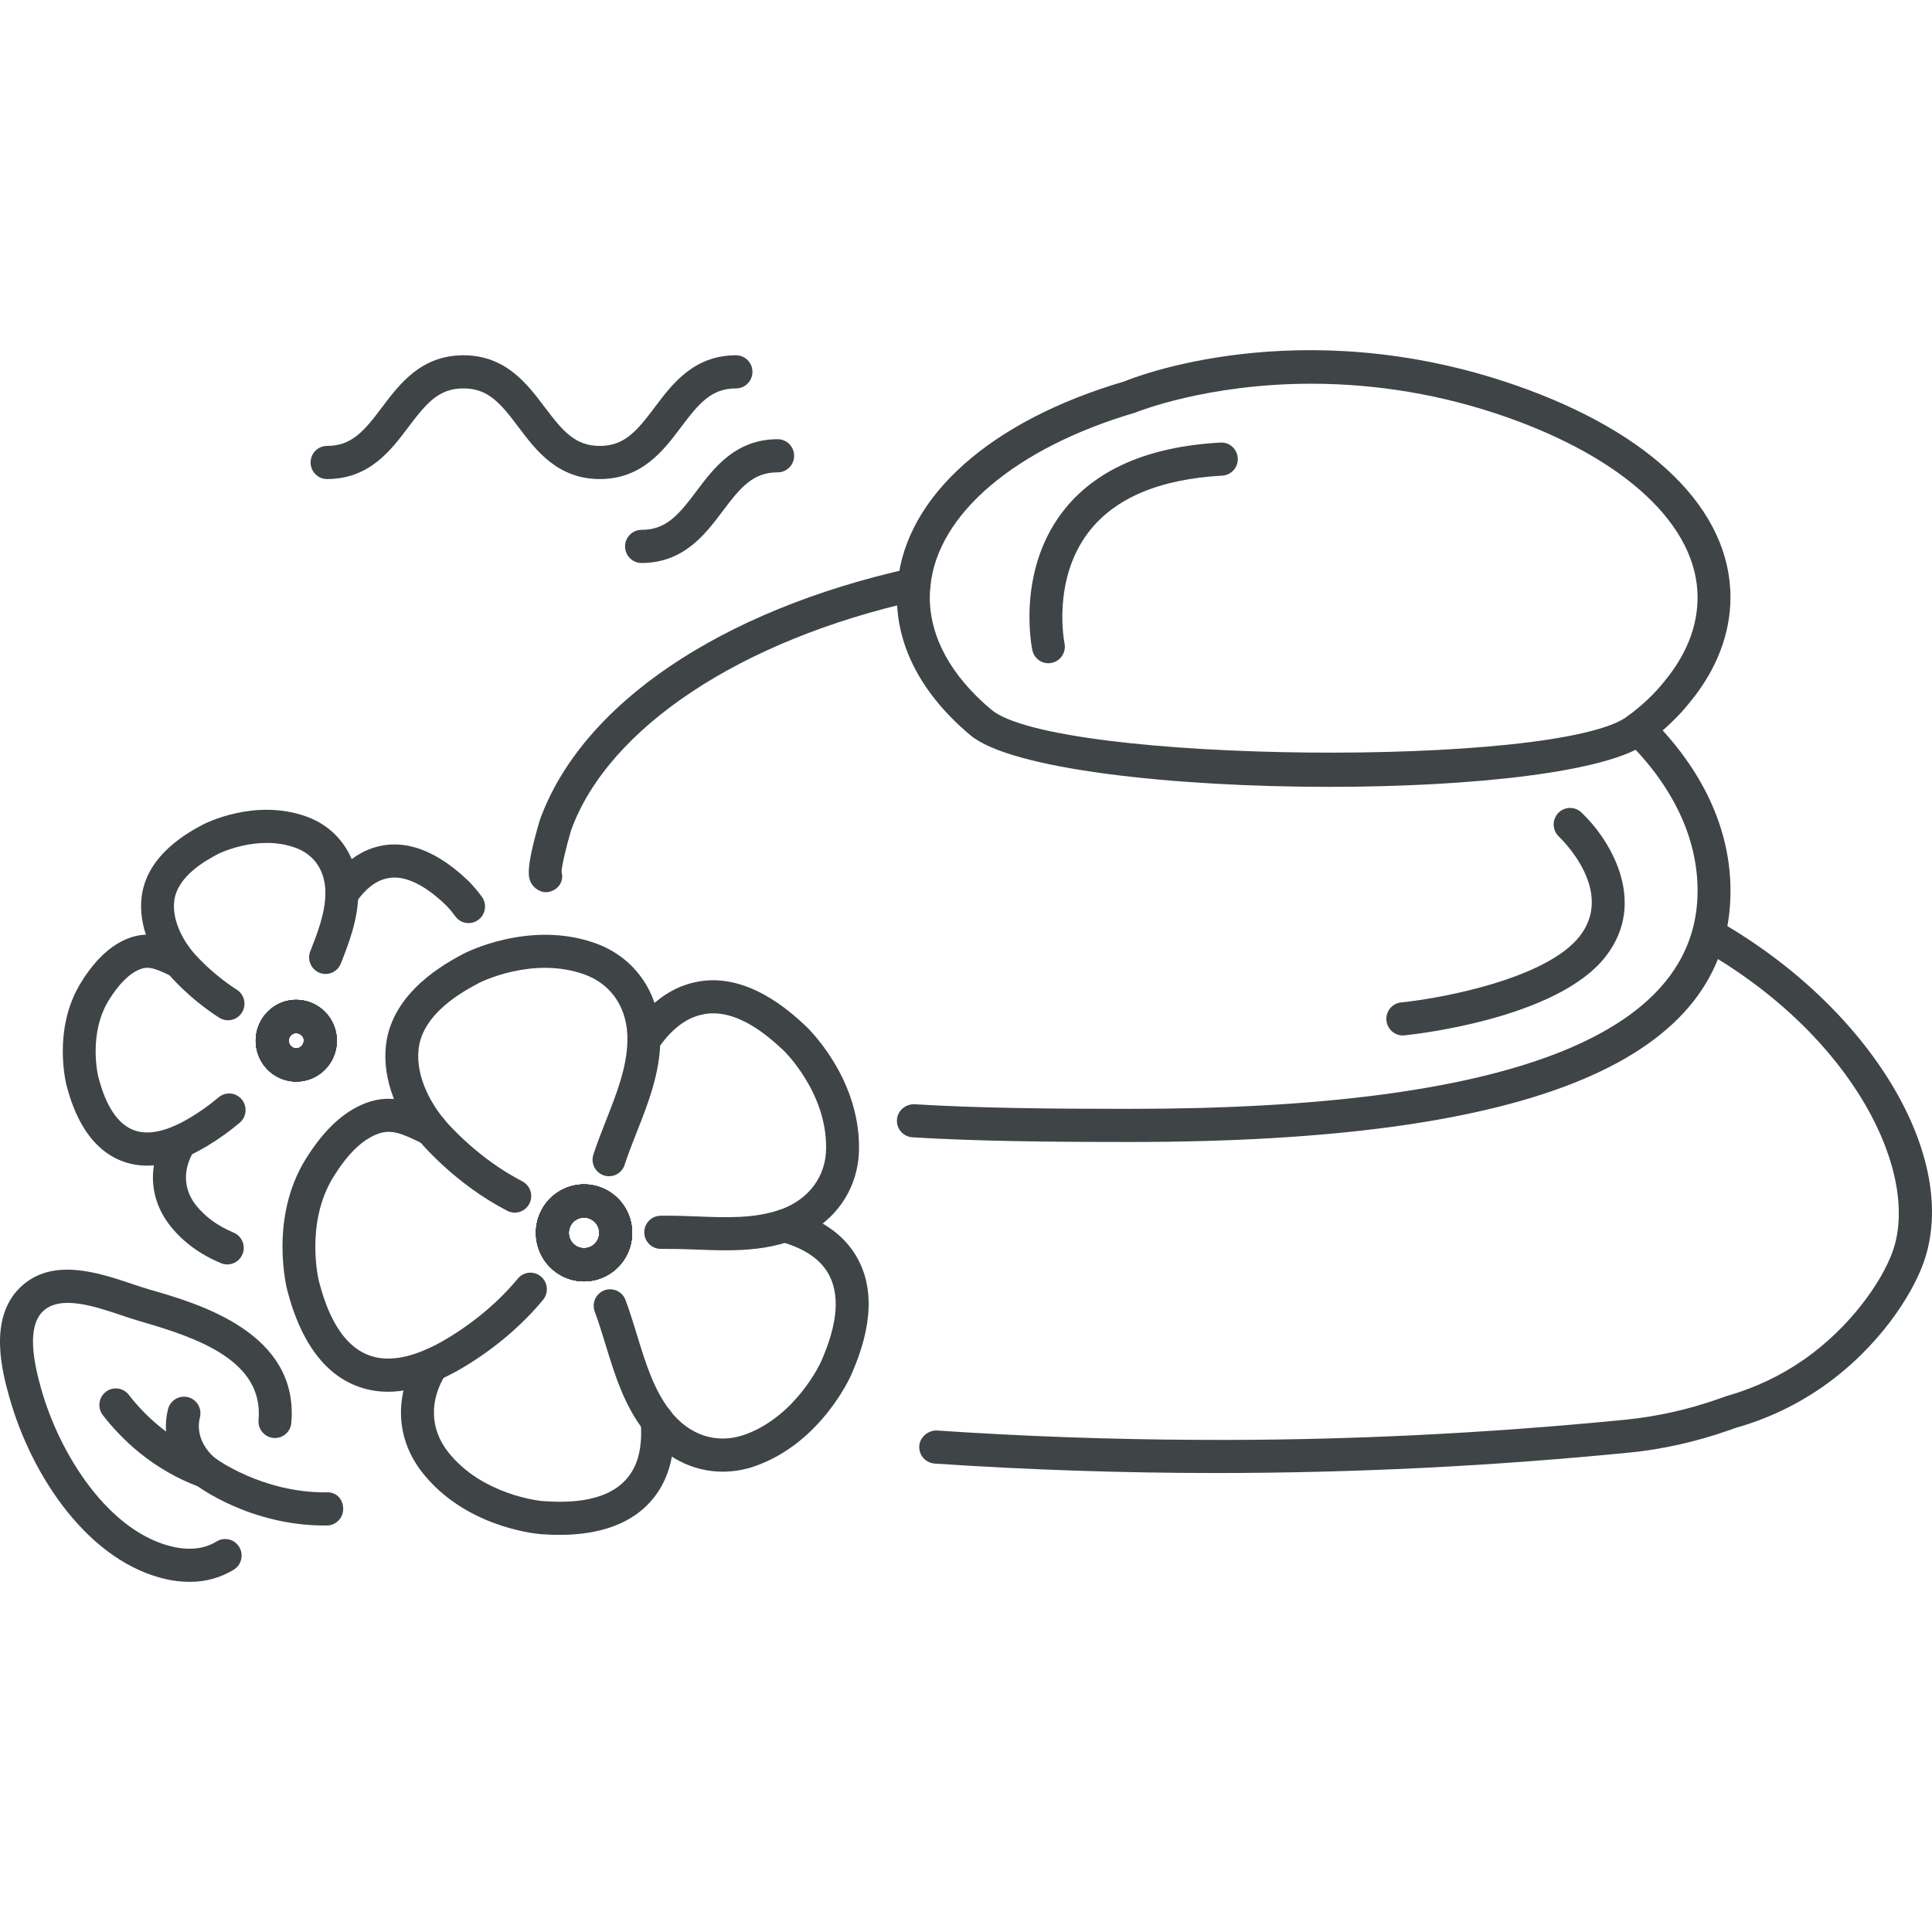
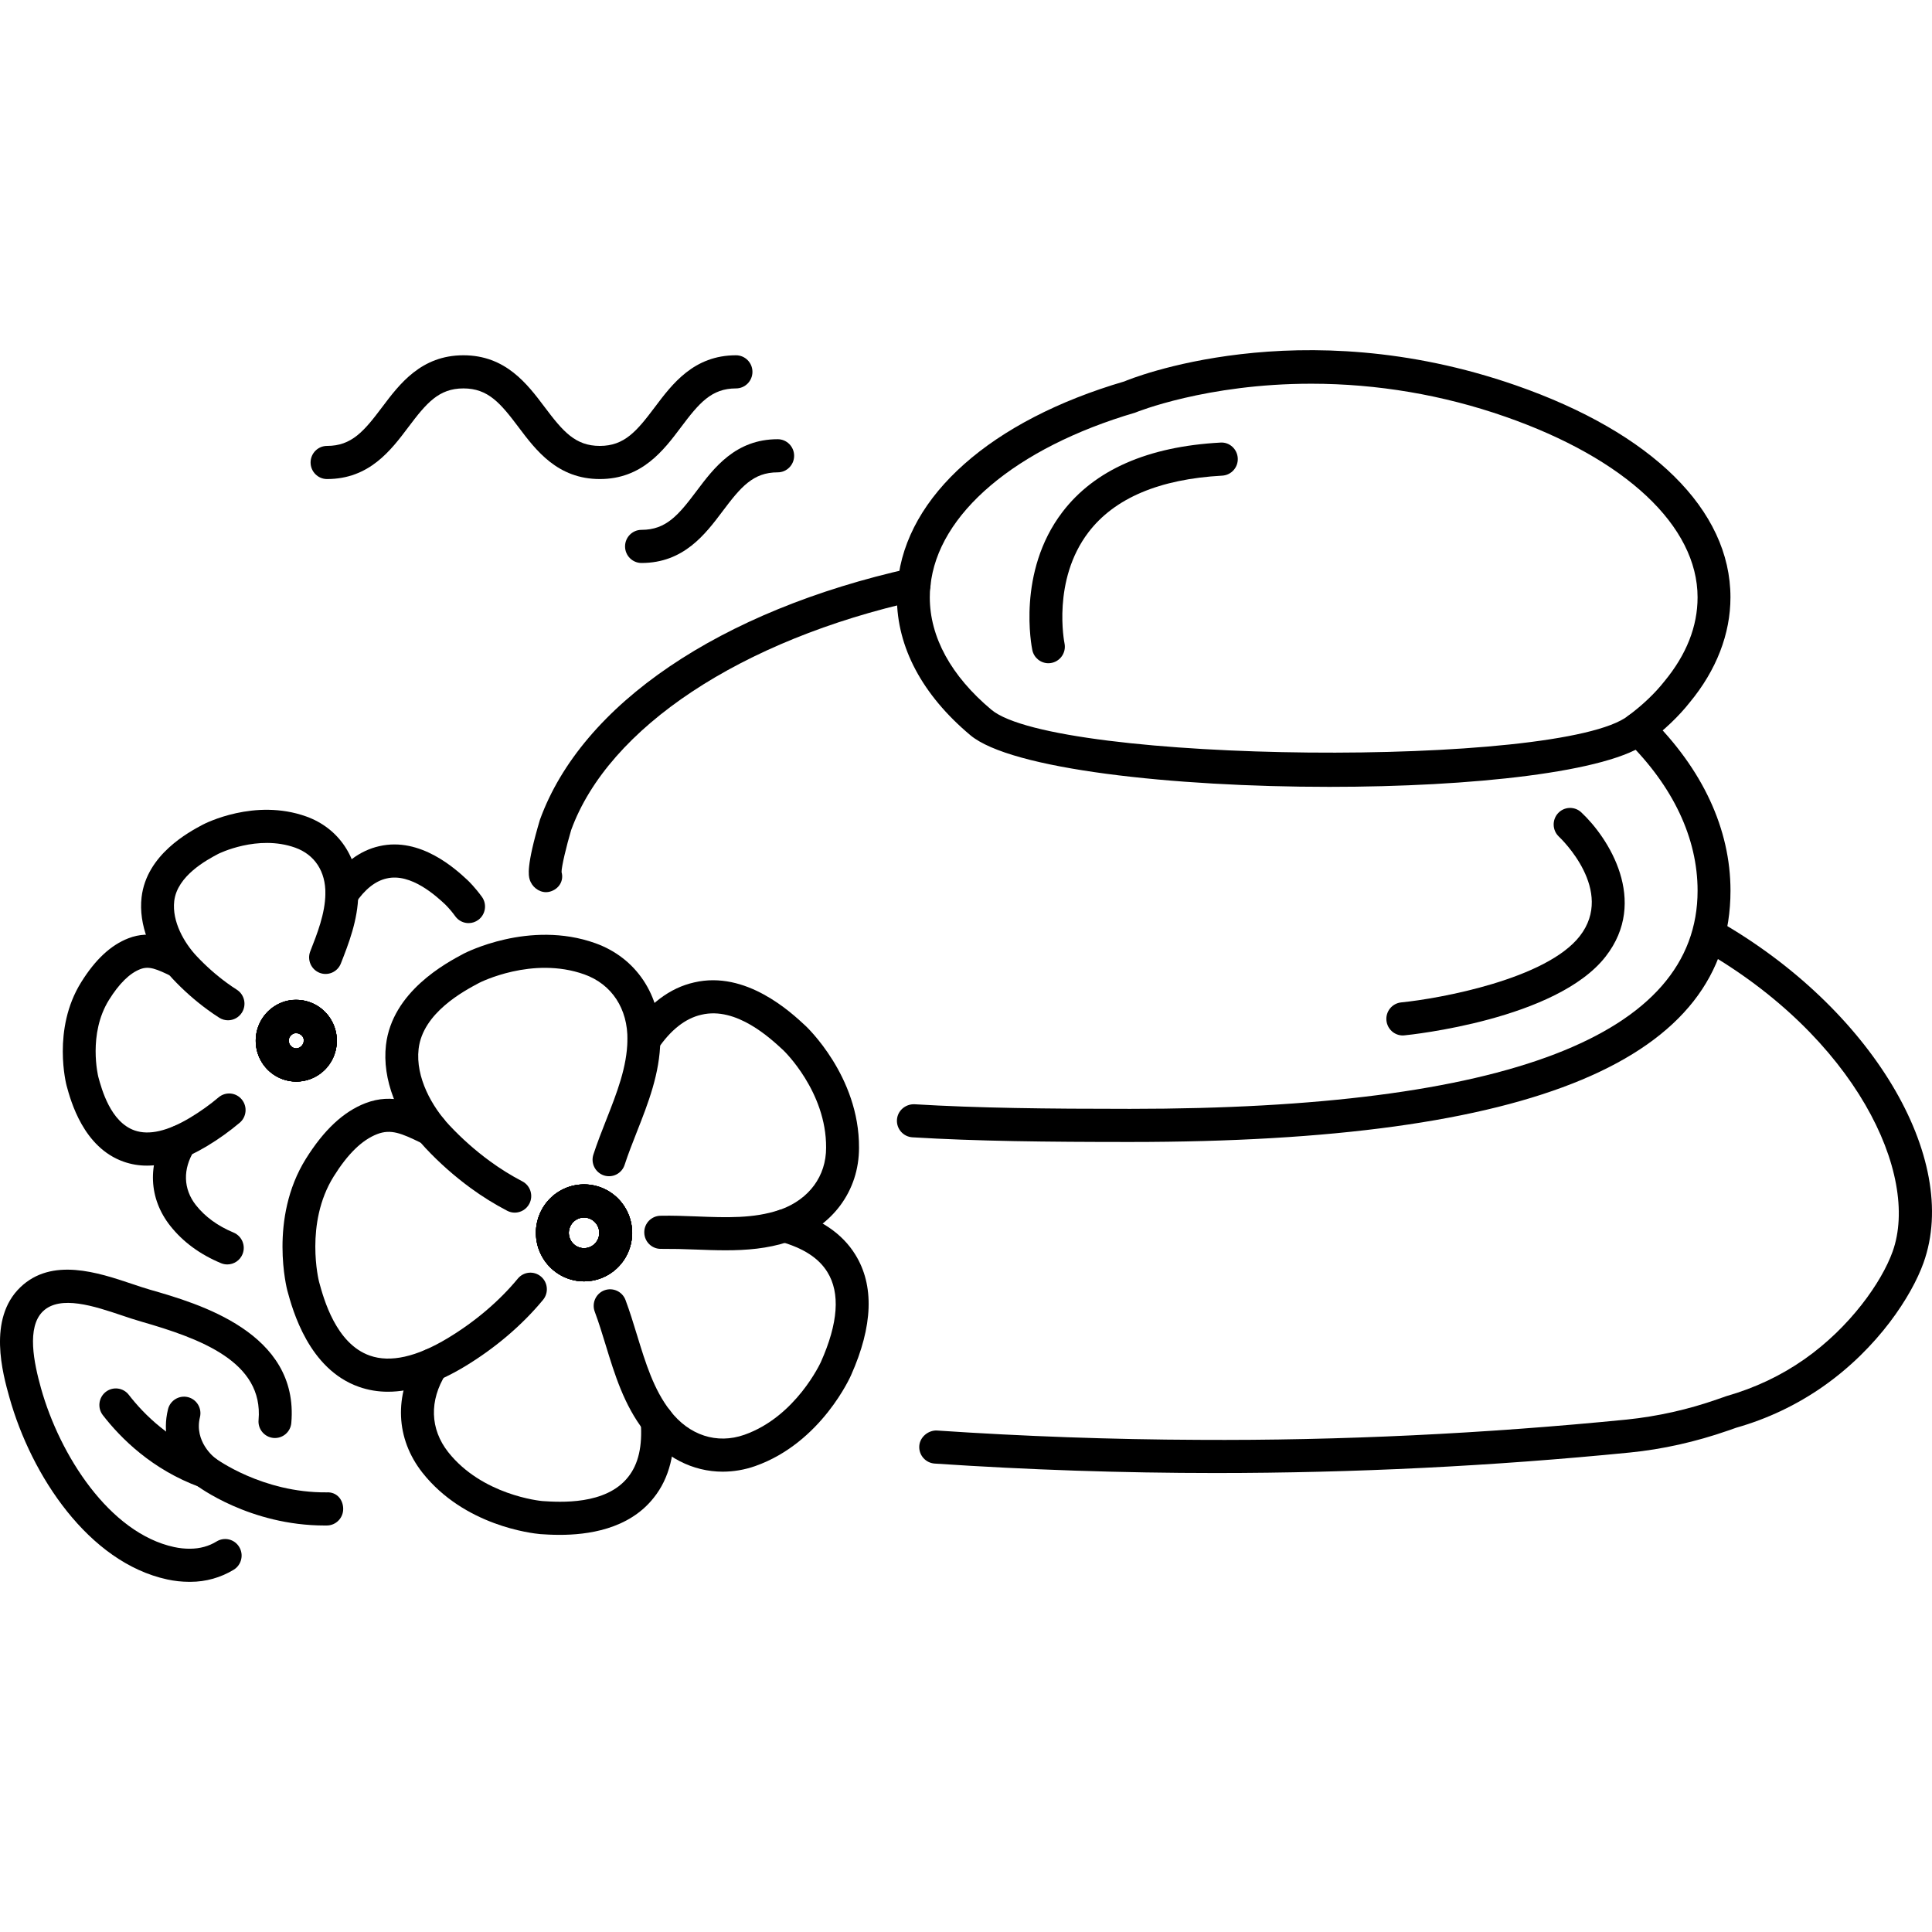
<svg xmlns="http://www.w3.org/2000/svg" preserveAspectRatio="xMidYMid meet" data-bbox="20 49 159.999 102" viewBox="20 49 159.999 102" height="200" width="200" data-type="color" role="presentation" aria-hidden="true" aria-label="">
  <g>
-     <path d="M69.675 59.673c-3.499 0-5.293-2.382-6.732-4.296-1.498-1.991-2.52-3.21-4.565-3.21-2.043 0-3.065 1.219-4.563 3.21-1.439 1.914-3.232 4.296-6.732 4.296-.752 0-1.362-.615-1.362-1.372s.61-1.372 1.362-1.372c2.043 0 3.065-1.219 4.563-3.21 1.439-1.914 3.232-4.296 6.732-4.296 3.501 0 5.293 2.382 6.733 4.298 1.498 1.99 2.52 3.208 4.563 3.208 2.04 0 3.059-1.219 4.554-3.208 1.439-1.915 3.228-4.298 6.724-4.298.752 0 1.362.615 1.362 1.372s-.61 1.372-1.362 1.372c-2.039 0-3.058 1.219-4.553 3.208-1.437 1.914-3.227 4.298-6.724 4.298z" fill="#3F4447" data-color="1">
+     <path d="M69.675 59.673c-3.499 0-5.293-2.382-6.732-4.296-1.498-1.991-2.52-3.21-4.565-3.21-2.043 0-3.065 1.219-4.563 3.21-1.439 1.914-3.232 4.296-6.732 4.296-.752 0-1.362-.615-1.362-1.372s.61-1.372 1.362-1.372c2.043 0 3.065-1.219 4.563-3.21 1.439-1.914 3.232-4.296 6.732-4.296 3.501 0 5.293 2.382 6.733 4.298 1.498 1.99 2.52 3.208 4.563 3.208 2.04 0 3.059-1.219 4.554-3.208 1.439-1.915 3.228-4.298 6.724-4.298.752 0 1.362.615 1.362 1.372s-.61 1.372-1.362 1.372c-2.039 0-3.058 1.219-4.553 3.208-1.437 1.914-3.227 4.298-6.724 4.298z" fill="#000000" data-color="1">
		</path>
-     <path d="M73.126 66.624c-.752 0-1.362-.615-1.362-1.372s.61-1.372 1.362-1.372c2.04 0 3.059-1.219 4.554-3.208 1.439-1.915 3.228-4.298 6.724-4.298.752 0 1.362.615 1.362 1.372s-.61 1.372-1.362 1.372c-2.039 0-3.058 1.219-4.553 3.208-1.438 1.914-3.229 4.298-6.725 4.298z" fill="#3F4447" data-color="1">
+     <path d="M73.126 66.624c-.752 0-1.362-.615-1.362-1.372s.61-1.372 1.362-1.372c2.04 0 3.059-1.219 4.554-3.208 1.439-1.915 3.228-4.298 6.724-4.298.752 0 1.362.615 1.362 1.372s-.61 1.372-1.362 1.372c-2.039 0-3.058 1.219-4.553 3.208-1.438 1.914-3.229 4.298-6.725 4.298z" fill="#000000" data-color="1">
		</path>
-     <path d="M52.135 135.257a7.163 7.163 0 0 1-2.396-.399c-4.172-1.458-5.505-6.368-5.944-7.981-.018-.067-1.56-5.948 1.535-10.909 1.492-2.388 3.101-3.894 4.921-4.603 2.291-.887 4.13 0 5.751.787l.275.134c.68.326.966 1.144.641 1.827a1.358 1.358 0 0 1-1.814.647l-.282-.137c-1.576-.766-2.451-1.141-3.59-.699-1.253.487-2.428 1.632-3.597 3.503-2.426 3.89-1.228 8.673-1.214 8.719.383 1.409 1.394 5.136 4.213 6.121 1.697.595 3.86.109 6.433-1.439 2.26-1.362 4.271-3.068 5.814-4.936a1.348 1.348 0 0 1 1.917-.176c.578.484.656 1.35.174 1.932-1.737 2.101-3.987 4.015-6.508 5.534-2.295 1.382-4.413 2.075-6.329 2.075z" fill="#3F4447" data-color="1">
+     <path d="M52.135 135.257a7.163 7.163 0 0 1-2.396-.399c-4.172-1.458-5.505-6.368-5.944-7.981-.018-.067-1.56-5.948 1.535-10.909 1.492-2.388 3.101-3.894 4.921-4.603 2.291-.887 4.13 0 5.751.787l.275.134c.68.326.966 1.144.641 1.827a1.358 1.358 0 0 1-1.814.647l-.282-.137c-1.576-.766-2.451-1.141-3.59-.699-1.253.487-2.428 1.632-3.597 3.503-2.426 3.89-1.228 8.673-1.214 8.719.383 1.409 1.394 5.136 4.213 6.121 1.697.595 3.86.109 6.433-1.439 2.26-1.362 4.271-3.068 5.814-4.936a1.348 1.348 0 0 1 1.917-.176c.578.484.656 1.35.174 1.932-1.737 2.101-3.987 4.015-6.508 5.534-2.295 1.382-4.413 2.075-6.329 2.075z" fill="#000000" data-color="1">
		</path>
-     <path d="M68.371 126.116a2.95 2.95 0 0 1-.133-.003c-2.197-.071-3.925-1.93-3.853-4.143a3.985 3.985 0 0 1 4.111-3.881 3.95 3.95 0 0 1 2.779 1.266 4 4 0 0 1 1.075 2.875 3.998 3.998 0 0 1-1.259 2.799 3.933 3.933 0 0 1-2.72 1.087zm-.006-5.286c-.321 0-.625.121-.86.342a1.27 1.27 0 0 0-.399.887 1.27 1.27 0 0 0 1.22 1.313c.326-.009.656-.11.904-.344a1.27 1.27 0 0 0 .399-.887 1.265 1.265 0 0 0-1.222-1.311h-.042z" fill="#3F4447" data-color="1">
+     <path d="M68.371 126.116a2.95 2.95 0 0 1-.133-.003c-2.197-.071-3.925-1.93-3.853-4.143a3.985 3.985 0 0 1 4.111-3.881 3.95 3.95 0 0 1 2.779 1.266 4 4 0 0 1 1.075 2.875 3.998 3.998 0 0 1-1.259 2.799 3.933 3.933 0 0 1-2.72 1.087zm-.006-5.286c-.321 0-.625.121-.86.342a1.27 1.27 0 0 0-.399.887 1.27 1.27 0 0 0 1.22 1.313c.326-.009.656-.11.904-.344a1.27 1.27 0 0 0 .399-.887 1.265 1.265 0 0 0-1.222-1.311h-.042z" fill="#000000" data-color="1">
		</path>
-     <path d="M66.351 147.11c-.665 0-1.22-.036-1.598-.061-.712-.064-6.294-.693-9.767-5.085-2.223-2.823-2.372-6.396-.405-9.576a1.356 1.356 0 0 1 2.551.646v.025c0 .26-.074.515-.211.734-1.381 2.196-1.309 4.552.196 6.464 2.814 3.558 7.594 4.036 7.797 4.054 1.449.094 5.262.348 7.104-1.991.854-1.067 1.194-2.554 1.046-4.555a1.367 1.367 0 0 1 1.257-1.469 1.36 1.36 0 0 1 1.458 1.266c.198 2.692-.352 4.869-1.635 6.47-2.097 2.664-5.561 3.078-7.793 3.078z" fill="#3F4447" data-color="1">
+     <path d="M66.351 147.11c-.665 0-1.22-.036-1.598-.061-.712-.064-6.294-.693-9.767-5.085-2.223-2.823-2.372-6.396-.405-9.576a1.356 1.356 0 0 1 2.551.646v.025c0 .26-.074.515-.211.734-1.381 2.196-1.309 4.552.196 6.464 2.814 3.558 7.594 4.036 7.797 4.054 1.449.094 5.262.348 7.104-1.991.854-1.067 1.194-2.554 1.046-4.555a1.367 1.367 0 0 1 1.257-1.469 1.36 1.36 0 0 1 1.458 1.266c.198 2.692-.352 4.869-1.635 6.47-2.097 2.664-5.561 3.078-7.793 3.078z" fill="#000000" data-color="1">
		</path>
-     <path d="M68.362 126.116c-.479 0-.965-.088-1.437-.272-2.046-.801-3.067-3.131-2.272-5.195v-.001c.795-2.063 3.107-3.091 5.157-2.287 2.047.801 3.067 3.131 2.272 5.194a3.995 3.995 0 0 1-3.72 2.561zm-1.172-4.475a1.278 1.278 0 0 0 .721 1.646 1.262 1.262 0 0 0 1.633-.726 1.276 1.276 0 0 0-.719-1.644 1.262 1.262 0 0 0-1.635.724z" fill="#3F4447" data-color="1">
+     <path d="M68.362 126.116c-.479 0-.965-.088-1.437-.272-2.046-.801-3.067-3.131-2.272-5.195v-.001c.795-2.063 3.107-3.091 5.157-2.287 2.047.801 3.067 3.131 2.272 5.194a3.995 3.995 0 0 1-3.72 2.561zm-1.172-4.475a1.278 1.278 0 0 0 .721 1.646 1.262 1.262 0 0 0 1.633-.726 1.276 1.276 0 0 0-.719-1.644 1.262 1.262 0 0 0-1.635.724z" fill="#000000" data-color="1">
		</path>
-     <path d="M79.854 141.878c-2.476.001-4.829-1.183-6.51-3.377-1.663-2.143-2.439-4.674-3.188-7.124-.285-.93-.569-1.859-.903-2.752-.264-.708.092-1.5.796-1.766a1.363 1.363 0 0 1 1.753.802c.352.943.653 1.923.954 2.908.709 2.313 1.378 4.499 2.736 6.25 1.578 2.054 3.882 2.802 6.154 2.003 4.269-1.504 6.316-5.984 6.336-6.028 1.437-3.223 1.612-5.717.536-7.448-.708-1.15-1.965-1.969-3.844-2.507a1.379 1.379 0 0 1-1.041-1.33c0-.757.597-1.372 1.349-1.372h.027c.124 0 .248.018.369.052 2.548.722 4.381 1.97 5.451 3.707 1.585 2.549 1.47 5.911-.347 9.988-.007.018-2.431 5.588-7.94 7.53a8.14 8.14 0 0 1-2.688.464z" fill="#3F4447" data-color="1">
+     <path d="M79.854 141.878c-2.476.001-4.829-1.183-6.51-3.377-1.663-2.143-2.439-4.674-3.188-7.124-.285-.93-.569-1.859-.903-2.752-.264-.708.092-1.5.796-1.766a1.363 1.363 0 0 1 1.753.802c.352.943.653 1.923.954 2.908.709 2.313 1.378 4.499 2.736 6.25 1.578 2.054 3.882 2.802 6.154 2.003 4.269-1.504 6.316-5.984 6.336-6.028 1.437-3.223 1.612-5.717.536-7.448-.708-1.15-1.965-1.969-3.844-2.507a1.379 1.379 0 0 1-1.041-1.33c0-.757.597-1.372 1.349-1.372h.027c.124 0 .248.018.369.052 2.548.722 4.381 1.97 5.451 3.707 1.585 2.549 1.47 5.911-.347 9.988-.007.018-2.431 5.588-7.94 7.53a8.14 8.14 0 0 1-2.688.464z" fill="#000000" data-color="1">
		</path>
-     <path d="M68.362 126.116a3.94 3.94 0 0 1-2.587-.967 4 4 0 0 1-1.381-2.74 4.009 4.009 0 0 1 .947-2.92 3.95 3.95 0 0 1 2.719-1.391 3.98 3.98 0 0 1 2.9.955 3.99 3.99 0 0 1 1.38 2.738 4.004 4.004 0 0 1-.947 2.923 3.954 3.954 0 0 1-3.031 1.402zm.006-5.286a1.252 1.252 0 0 0-.958.443 1.274 1.274 0 0 0 .136 1.792h.001c.256.22.589.312.917.304a1.27 1.27 0 0 0 1.162-1.366 1.27 1.27 0 0 0-1.258-1.173z" fill="#3F4447" data-color="1">
+     <path d="M68.362 126.116a3.94 3.94 0 0 1-2.587-.967 4 4 0 0 1-1.381-2.74 4.009 4.009 0 0 1 .947-2.92 3.95 3.95 0 0 1 2.719-1.391 3.98 3.98 0 0 1 2.9.955 3.99 3.99 0 0 1 1.38 2.738 4.004 4.004 0 0 1-.947 2.923 3.954 3.954 0 0 1-3.031 1.402zm.006-5.286a1.252 1.252 0 0 0-.958.443 1.274 1.274 0 0 0 .136 1.792h.001c.256.22.589.312.917.304a1.27 1.27 0 0 0 1.162-1.366 1.27 1.27 0 0 0-1.258-1.173z" fill="#000000" data-color="1">
		</path>
-     <path d="M80.095 123.544c-.83 0-1.656-.031-2.473-.062a59.285 59.285 0 0 0-2.878-.057l-.028.001c-.74 0-1.346-.597-1.36-1.344a1.366 1.366 0 0 1 1.332-1.399c1.006-.022 2.018.018 3.037.057 2.423.095 4.696.179 6.798-.533.044-.016.09-.028.136-.039 2.358-.866 3.758-2.771 3.755-5.119.031-4.644-3.502-8.034-3.538-8.067-1.081-1.004-3.898-3.635-6.783-2.948-1.337.299-2.558 1.263-3.644 2.869a1.354 1.354 0 0 1-1.892.362 1.38 1.38 0 0 1-.359-1.906c1.489-2.201 3.27-3.546 5.293-4 4.279-.999 7.992 2.452 9.212 3.588.05.048 4.473 4.167 4.436 10.11.003 3.551-2.186 6.522-5.712 7.747a1.379 1.379 0 0 1-.17.048c-1.708.557-3.444.692-5.162.692z" fill="#3F4447" data-color="1">
+     <path d="M80.095 123.544c-.83 0-1.656-.031-2.473-.062a59.285 59.285 0 0 0-2.878-.057l-.028.001c-.74 0-1.346-.597-1.36-1.344a1.366 1.366 0 0 1 1.332-1.399c1.006-.022 2.018.018 3.037.057 2.423.095 4.696.179 6.798-.533.044-.016.09-.028.136-.039 2.358-.866 3.758-2.771 3.755-5.119.031-4.644-3.502-8.034-3.538-8.067-1.081-1.004-3.898-3.635-6.783-2.948-1.337.299-2.558 1.263-3.644 2.869a1.354 1.354 0 0 1-1.892.362 1.38 1.38 0 0 1-.359-1.906c1.489-2.201 3.27-3.546 5.293-4 4.279-.999 7.992 2.452 9.212 3.588.05.048 4.473 4.167 4.436 10.11.003 3.551-2.186 6.522-5.712 7.747a1.379 1.379 0 0 1-.17.048c-1.708.557-3.444.692-5.162.692z" fill="#000000" data-color="1">
		</path>
-     <path d="M68.374 126.116c-.344 0-.691-.045-1.034-.137a3.963 3.963 0 0 1-2.421-1.869 4.014 4.014 0 0 1-.4-3.045 3.988 3.988 0 0 1 1.855-2.439 3.942 3.942 0 0 1 3.022-.403 3.963 3.963 0 0 1 2.421 1.869c.532.927.675 2.009.4 3.045a3.988 3.988 0 0 1-3.843 2.979zm-.008-5.286a1.257 1.257 0 0 0-1.217.943 1.274 1.274 0 0 0 .894 1.555 1.255 1.255 0 0 0 1.543-.9 1.274 1.274 0 0 0-.894-1.555 1.202 1.202 0 0 0-.326-.043z" fill="#3F4447" data-color="1">
+     <path d="M68.374 126.116c-.344 0-.691-.045-1.034-.137a3.963 3.963 0 0 1-2.421-1.869 4.014 4.014 0 0 1-.4-3.045 3.988 3.988 0 0 1 1.855-2.439 3.942 3.942 0 0 1 3.022-.403 3.963 3.963 0 0 1 2.421 1.869c.532.927.675 2.009.4 3.045a3.988 3.988 0 0 1-3.843 2.979zm-.008-5.286a1.257 1.257 0 0 0-1.217.943 1.274 1.274 0 0 0 .894 1.555 1.255 1.255 0 0 0 1.543-.9 1.274 1.274 0 0 0-.894-1.555 1.202 1.202 0 0 0-.326-.043z" fill="#000000" data-color="1">
		</path>
-     <path d="M62.629 120.425c-.21 0-.422-.049-.622-.153a23.61 23.61 0 0 1-3.028-1.881 26.897 26.897 0 0 1-3.746-3.319c-2.371-2.527-3.594-5.713-3.27-8.521.511-4.424 4.98-6.799 6.448-7.579.058-.028 5.42-2.823 10.9-.857 3.368 1.208 5.427 4.293 5.374 8.051-.038 2.734-1.01 5.202-1.95 7.589-.356.905-.711 1.807-1.007 2.713a1.359 1.359 0 0 1-1.718.874 1.372 1.372 0 0 1-.867-1.731c.312-.958.685-1.911 1.062-2.866.888-2.256 1.725-4.387 1.756-6.618.038-2.585-1.294-4.615-3.563-5.429-4.307-1.543-8.671.674-8.712.698-1.281.68-4.674 2.482-5.019 5.472-.272 2.369 1.136 4.819 2.547 6.32a23.964 23.964 0 0 0 3.362 2.979 20.974 20.974 0 0 0 2.68 1.667c.668.347.931 1.173.586 1.847-.243.472-.72.744-1.213.744z" fill="#3F4447" data-color="1">
+     <path d="M62.629 120.425c-.21 0-.422-.049-.622-.153a23.61 23.61 0 0 1-3.028-1.881 26.897 26.897 0 0 1-3.746-3.319c-2.371-2.527-3.594-5.713-3.27-8.521.511-4.424 4.98-6.799 6.448-7.579.058-.028 5.42-2.823 10.9-.857 3.368 1.208 5.427 4.293 5.374 8.051-.038 2.734-1.01 5.202-1.95 7.589-.356.905-.711 1.807-1.007 2.713a1.359 1.359 0 0 1-1.718.874 1.372 1.372 0 0 1-.867-1.731c.312-.958.685-1.911 1.062-2.866.888-2.256 1.725-4.387 1.756-6.618.038-2.585-1.294-4.615-3.563-5.429-4.307-1.543-8.671.674-8.712.698-1.281.68-4.674 2.482-5.019 5.472-.272 2.369 1.136 4.819 2.547 6.32a23.964 23.964 0 0 0 3.362 2.979 20.974 20.974 0 0 0 2.68 1.667c.668.347.931 1.173.586 1.847-.243.472-.72.744-1.213.744z" fill="#000000" data-color="1">
		</path>
-     <path d="M68.359 126.116c-.795 0-1.569-.24-2.239-.701-.879-.604-1.471-1.518-1.668-2.571s.025-2.122.626-3.007a3.955 3.955 0 0 1 2.553-1.68 3.928 3.928 0 0 1 2.984.629 3.993 3.993 0 0 1 1.669 2.571 4.017 4.017 0 0 1-.625 3.007 3.965 3.965 0 0 1-3.3 1.752zm.01-5.286a1.244 1.244 0 0 0-1.043.553c-.191.28-.261.619-.198.952a1.257 1.257 0 0 0 1.472 1.013 1.27 1.27 0 0 0 1.006-1.484 1.262 1.262 0 0 0-1.237-1.034z" fill="#3F4447" data-color="1">
+     <path d="M68.359 126.116c-.795 0-1.569-.24-2.239-.701-.879-.604-1.471-1.518-1.668-2.571s.025-2.122.626-3.007a3.955 3.955 0 0 1 2.553-1.68 3.928 3.928 0 0 1 2.984.629 3.993 3.993 0 0 1 1.669 2.571 4.017 4.017 0 0 1-.625 3.007 3.965 3.965 0 0 1-3.3 1.752zm.01-5.286a1.244 1.244 0 0 0-1.043.553c-.191.28-.261.619-.198.952a1.257 1.257 0 0 0 1.472 1.013 1.27 1.27 0 0 0 1.006-1.484 1.262 1.262 0 0 0-1.237-1.034z" fill="#000000" data-color="1">
		</path>
-     <path d="M32.178 116.532a5.768 5.768 0 0 1-1.931-.323c-3.341-1.17-4.389-5.034-4.733-6.304-.012-.045-1.228-4.655 1.208-8.56 1.171-1.881 2.448-3.07 3.903-3.637 1.875-.728 3.409.015 4.64.61.677.329 1.067 1.198.742 1.881-.326.682-1.03 1.021-1.711.693-1.363-.661-1.95-.911-2.688-.627-.876.341-1.743 1.195-2.579 2.537-1.764 2.826-.897 6.342-.888 6.378.278 1.024 1.013 3.741 3.002 4.436 1.194.421 2.749.061 4.622-1.067.83-.5 1.616-1.061 2.337-1.67a1.349 1.349 0 0 1 1.917.17c.483.58.408 1.446-.168 1.932a21.065 21.065 0 0 1-2.688 1.923c-1.799 1.084-3.468 1.628-4.985 1.628z" fill="#3F4447" data-color="1">
+     <path d="M32.178 116.532a5.768 5.768 0 0 1-1.931-.323c-3.341-1.17-4.389-5.034-4.733-6.304-.012-.045-1.228-4.655 1.208-8.56 1.171-1.881 2.448-3.07 3.903-3.637 1.875-.728 3.409.015 4.64.61.677.329 1.067 1.198.742 1.881-.326.682-1.03 1.021-1.711.693-1.363-.661-1.95-.911-2.688-.627-.876.341-1.743 1.195-2.579 2.537-1.764 2.826-.897 6.342-.888 6.378.278 1.024 1.013 3.741 3.002 4.436 1.194.421 2.749.061 4.622-1.067.83-.5 1.616-1.061 2.337-1.67a1.349 1.349 0 0 1 1.917.17c.483.58.408 1.446-.168 1.932a21.065 21.065 0 0 1-2.688 1.923c-1.799 1.084-3.468 1.628-4.985 1.628z" fill="#000000" data-color="1">
		</path>
-     <path d="m44.538 109.571-.109-.001a3.323 3.323 0 0 1-2.343-1.068 3.375 3.375 0 0 1-.906-2.423 3.371 3.371 0 0 1 1.059-2.359c.654-.618 1.488-.978 2.406-.914h.001c1.849.062 3.306 1.628 3.247 3.491-.06 1.827-1.555 3.274-3.355 3.274zm.006-4.024c-.295 0-.632.323-.643.621-.009.301.316.65.616.661.248-.015.644-.268.656-.622a.642.642 0 0 0-.616-.659l-.013-.001z" fill="#3F4447" data-color="1">
+     <path d="m44.538 109.571-.109-.001a3.323 3.323 0 0 1-2.343-1.068 3.375 3.375 0 0 1-.906-2.423 3.371 3.371 0 0 1 1.059-2.359c.654-.618 1.488-.978 2.406-.914h.001c1.849.062 3.306 1.628 3.247 3.491-.06 1.827-1.555 3.274-3.355 3.274zm.006-4.024c-.295 0-.632.323-.643.621-.009.301.316.65.616.661.248-.015.644-.268.656-.622a.642.642 0 0 0-.616-.659l-.013-.001z" fill="#000000" data-color="1">
		</path>
-     <path d="M38.824 124.715c-.174 0-.35-.034-.52-.104-1.742-.725-3.157-1.766-4.209-3.097-1.781-2.259-1.904-5.118-.335-7.659a1.36 1.36 0 0 1 2.548.657v.019c0 .26-.074.513-.211.734-.973 1.548-.926 3.204.13 4.543.758.96 1.808 1.723 3.117 2.268a1.377 1.377 0 0 1 .739 1.792 1.364 1.364 0 0 1-1.259.847z" fill="#3F4447" data-color="1">
+     <path d="M38.824 124.715c-.174 0-.35-.034-.52-.104-1.742-.725-3.157-1.766-4.209-3.097-1.781-2.259-1.904-5.118-.335-7.659a1.36 1.36 0 0 1 2.548.657v.019c0 .26-.074.513-.211.734-.973 1.548-.926 3.204.13 4.543.758.96 1.808 1.723 3.117 2.268a1.377 1.377 0 0 1 .739 1.792 1.364 1.364 0 0 1-1.259.847z" fill="#000000" data-color="1">
		</path>
-     <path d="M44.532 109.571c-.403 0-.812-.073-1.21-.229-1.727-.674-2.587-2.638-1.916-4.378.669-1.741 2.622-2.612 4.346-1.93 1.727.677 2.585 2.641 1.916 4.378a3.366 3.366 0 0 1-3.136 2.159zm.006-4.024a.639.639 0 0 0-.594.408.643.643 0 0 0 .362.83.633.633 0 0 0 .824-.366.644.644 0 0 0-.363-.829.623.623 0 0 0-.229-.043z" fill="#3F4447" data-color="1">
+     <path d="M44.532 109.571c-.403 0-.812-.073-1.21-.229-1.727-.674-2.587-2.638-1.916-4.378.669-1.741 2.622-2.612 4.346-1.93 1.727.677 2.585 2.641 1.916 4.378a3.366 3.366 0 0 1-3.136 2.159zm.006-4.024a.639.639 0 0 0-.594.408.643.643 0 0 0 .362.83.633.633 0 0 0 .824-.366.644.644 0 0 0-.363-.829.623.623 0 0 0-.229-.043z" fill="#000000" data-color="1">
		</path>
-     <path d="M44.535 109.569a3.32 3.32 0 0 1-2.182-.813 3.363 3.363 0 0 1-1.164-2.308c-.069-.9.213-1.775.796-2.461a3.344 3.344 0 0 1 4.737-.369 3.407 3.407 0 0 1 .365 4.771 3.34 3.34 0 0 1-2.552 1.18zm.001-4.022a.63.63 0 0 0-.483.225c-.194.228-.158.705.069.902h.001a.637.637 0 0 0 .897-.068.646.646 0 0 0-.484-1.059z" fill="#3F4447" data-color="1">
+     <path d="M44.535 109.569a3.32 3.32 0 0 1-2.182-.813 3.363 3.363 0 0 1-1.164-2.308c-.069-.9.213-1.775.796-2.461a3.344 3.344 0 0 1 4.737-.369 3.407 3.407 0 0 1 .365 4.771 3.34 3.34 0 0 1-2.552 1.18zm.001-4.022a.63.63 0 0 0-.483.225c-.194.228-.158.705.069.902h.001a.637.637 0 0 0 .897-.068.646.646 0 0 0-.484-1.059z" fill="#000000" data-color="1">
		</path>
-     <path d="M58.806 96.448c-.417 0-.829-.192-1.096-.557a8.022 8.022 0 0 0-.827-.976c-.711-.664-2.839-2.649-4.867-2.164-.937.21-1.801.899-2.582 2.051a1.349 1.349 0 0 1-1.891.36 1.376 1.376 0 0 1-.357-1.905c1.183-1.747 2.606-2.819 4.228-3.182 3.42-.787 6.345 1.92 7.305 2.813.109.101.601.582 1.182 1.372a1.378 1.378 0 0 1-.285 1.918 1.35 1.35 0 0 1-.81.27z" fill="#3F4447" data-color="1">
+     <path d="M58.806 96.448c-.417 0-.829-.192-1.096-.557a8.022 8.022 0 0 0-.827-.976c-.711-.664-2.839-2.649-4.867-2.164-.937.21-1.801.899-2.582 2.051a1.349 1.349 0 0 1-1.891.36 1.376 1.376 0 0 1-.357-1.905c1.183-1.747 2.606-2.819 4.228-3.182 3.42-.787 6.345 1.92 7.305 2.813.109.101.601.582 1.182 1.372a1.378 1.378 0 0 1-.285 1.918 1.35 1.35 0 0 1-.81.27z" fill="#000000" data-color="1">
		</path>
-     <path d="M44.542 109.571a3.36 3.36 0 0 1-2.913-1.688c-.926-1.616-.377-3.691 1.225-4.625a3.354 3.354 0 0 1 4.591 1.237 3.38 3.38 0 0 1 .337 2.567 3.368 3.368 0 0 1-1.563 2.055 3.323 3.323 0 0 1-1.677.454zm-.053-4.003a.553.553 0 0 0-.272.065.645.645 0 0 0-.23.877.63.63 0 0 0 .867.232h.001c.259-.15.383-.613.232-.874-.105-.184-.363-.3-.598-.3z" fill="#3F4447" data-color="1">
+     <path d="M44.542 109.571a3.36 3.36 0 0 1-2.913-1.688c-.926-1.616-.377-3.691 1.225-4.625a3.354 3.354 0 0 1 4.591 1.237 3.38 3.38 0 0 1 .337 2.567 3.368 3.368 0 0 1-1.563 2.055 3.323 3.323 0 0 1-1.677.454zm-.053-4.003a.553.553 0 0 0-.272.065.645.645 0 0 0-.23.877.63.63 0 0 0 .867.232h.001c.259-.15.383-.613.232-.874-.105-.184-.363-.3-.598-.3z" fill="#000000" data-color="1">
		</path>
-     <path d="M38.882 104.495c-.248 0-.501-.068-.727-.213a17.985 17.985 0 0 1-.957-.655c-1.024-.747-2-1.61-2.897-2.564-1.873-1.996-2.835-4.519-2.576-6.753.406-3.539 3.925-5.408 5.08-6.022.182-.094 4.293-2.198 8.559-.67 2.7.969 4.35 3.438 4.307 6.442-.03 2.138-.814 4.131-1.443 5.732a1.358 1.358 0 0 1-1.767.771 1.375 1.375 0 0 1-.765-1.78c.576-1.466 1.229-3.127 1.251-4.762.028-1.848-.883-3.241-2.496-3.82-3.111-1.116-6.349.499-6.381.516-.925.491-3.399 1.805-3.641 3.909-.195 1.693.827 3.46 1.851 4.551.78.83 1.628 1.58 2.516 2.228.267.195.539.381.817.558.635.405.824 1.252.422 1.893a1.36 1.36 0 0 1-1.153.639z" fill="#3F4447" data-color="1">
+     <path d="M38.882 104.495c-.248 0-.501-.068-.727-.213a17.985 17.985 0 0 1-.957-.655c-1.024-.747-2-1.61-2.897-2.564-1.873-1.996-2.835-4.519-2.576-6.753.406-3.539 3.925-5.408 5.08-6.022.182-.094 4.293-2.198 8.559-.67 2.7.969 4.35 3.438 4.307 6.442-.03 2.138-.814 4.131-1.443 5.732a1.358 1.358 0 0 1-1.767.771 1.375 1.375 0 0 1-.765-1.78c.576-1.466 1.229-3.127 1.251-4.762.028-1.848-.883-3.241-2.496-3.82-3.111-1.116-6.349.499-6.381.516-.925.491-3.399 1.805-3.641 3.909-.195 1.693.827 3.46 1.851 4.551.78.83 1.628 1.58 2.516 2.228.267.195.539.381.817.558.635.405.824 1.252.422 1.893a1.36 1.36 0 0 1-1.153.639z" fill="#000000" data-color="1">
		</path>
-     <path d="M44.529 109.572a3.366 3.366 0 0 1-3.293-2.759 3.38 3.38 0 0 1 .526-2.533 3.338 3.338 0 0 1 2.154-1.418 3.323 3.323 0 0 1 2.514.531 3.364 3.364 0 0 1 1.408 2.168 3.387 3.387 0 0 1-.527 2.533 3.334 3.334 0 0 1-2.152 1.418c-.211.041-.422.06-.63.06zm-.03-4.021a.622.622 0 0 0-.487.275.638.638 0 0 0-.1.478.637.637 0 0 0 .743.513c.295-.057.563-.452.507-.75-.051-.269-.382-.516-.663-.516z" fill="#3F4447" data-color="1">
+     <path d="M44.529 109.572a3.366 3.366 0 0 1-3.293-2.759 3.38 3.38 0 0 1 .526-2.533 3.338 3.338 0 0 1 2.154-1.418 3.323 3.323 0 0 1 2.514.531 3.364 3.364 0 0 1 1.408 2.168 3.387 3.387 0 0 1-.527 2.533 3.334 3.334 0 0 1-2.152 1.418c-.211.041-.422.06-.63.06zm-.03-4.021a.622.622 0 0 0-.487.275.638.638 0 0 0-.1.478.637.637 0 0 0 .743.513c.295-.057.563-.452.507-.75-.051-.269-.382-.516-.663-.516z" fill="#000000" data-color="1">
		</path>
-     <path d="M37.016 143.236c-.154 0-.31-.027-.464-.082-3.944-1.439-6.545-4.033-8.034-5.955a1.38 1.38 0 0 1 .236-1.926 1.356 1.356 0 0 1 1.911.238c1.267 1.638 3.479 3.847 6.814 5.063a1.377 1.377 0 0 1 .817 1.757 1.36 1.36 0 0 1-1.28.905z" fill="#3F4447" data-color="1">
+     <path d="M37.016 143.236c-.154 0-.31-.027-.464-.082-3.944-1.439-6.545-4.033-8.034-5.955a1.38 1.38 0 0 1 .236-1.926 1.356 1.356 0 0 1 1.911.238c1.267 1.638 3.479 3.847 6.814 5.063a1.377 1.377 0 0 1 .817 1.757 1.36 1.36 0 0 1-1.28.905z" fill="#000000" data-color="1">
		</path>
-     <path d="M35.655 151a8.668 8.668 0 0 1-1.799-.196c-6.511-1.405-11.261-8.588-13.079-15.084-.544-1.942-1.818-6.491.9-9.107 2.613-2.521 6.463-1.222 9.274-.28.518.174 1.007.339 1.457.469 4.015 1.152 12.37 3.549 11.717 11.037a1.362 1.362 0 0 1-1.476 1.246 1.367 1.367 0 0 1-1.236-1.487c.421-4.826-4.813-6.741-9.751-8.159a36.171 36.171 0 0 1-1.572-.503c-2.272-.763-5.098-1.711-6.531-.341-1.375 1.324-.75 4.275-.161 6.381 1.545 5.518 5.655 11.985 11.026 13.145.455.097.895.141 1.325.137.817-.006 1.548-.207 2.188-.601a1.353 1.353 0 0 1 1.872.454 1.375 1.375 0 0 1-.451 1.885A6.885 6.885 0 0 1 35.779 151h-.124z" fill="#3F4447" data-color="1">
+     <path d="M35.655 151a8.668 8.668 0 0 1-1.799-.196c-6.511-1.405-11.261-8.588-13.079-15.084-.544-1.942-1.818-6.491.9-9.107 2.613-2.521 6.463-1.222 9.274-.28.518.174 1.007.339 1.457.469 4.015 1.152 12.37 3.549 11.717 11.037a1.362 1.362 0 0 1-1.476 1.246 1.367 1.367 0 0 1-1.236-1.487c.421-4.826-4.813-6.741-9.751-8.159a36.171 36.171 0 0 1-1.572-.503c-2.272-.763-5.098-1.711-6.531-.341-1.375 1.324-.75 4.275-.161 6.381 1.545 5.518 5.655 11.985 11.026 13.145.455.097.895.141 1.325.137.817-.006 1.548-.207 2.188-.601a1.353 1.353 0 0 1 1.872.454 1.375 1.375 0 0 1-.451 1.885A6.885 6.885 0 0 1 35.779 151h-.124z" fill="#000000" data-color="1">
		</path>
-     <path d="M46.897 146.336c-6.215 0-10.522-3.241-10.704-3.38-.109-.079-3.22-2.402-2.279-6.249a1.367 1.367 0 0 1 1.649-1.003c.73.182 1.176.924.996 1.661-.498 2.033 1.194 3.339 1.266 3.394.05.039 3.903 2.878 9.222 2.832.838-.051 1.368.601 1.375 1.359s-.597 1.378-1.349 1.385l-.176.001z" fill="#3F4447" data-color="1">
+     <path d="M46.897 146.336c-6.215 0-10.522-3.241-10.704-3.38-.109-.079-3.22-2.402-2.279-6.249a1.367 1.367 0 0 1 1.649-1.003c.73.182 1.176.924.996 1.661-.498 2.033 1.194 3.339 1.266 3.394.05.039 3.903 2.878 9.222 2.832.838-.051 1.368.601 1.375 1.359s-.597 1.378-1.349 1.385l-.176.001z" fill="#000000" data-color="1">
		</path>
-     <path d="M65.22 93.886c-.61 0-1.186-.454-1.36-1.07-.081-.287-.298-1.052.855-4.93 3.473-9.575 14.937-17.331 30.693-20.826a1.359 1.359 0 0 1 1.622 1.045 1.37 1.37 0 0 1-1.037 1.634C81.371 72.982 70.377 80.267 67.298 88.75c-.38 1.284-.805 3.034-.792 3.472.207.729-.226 1.408-.95 1.616a1.218 1.218 0 0 1-.336.048z" fill="#3F4447" data-color="1">
+     <path d="M65.22 93.886c-.61 0-1.186-.454-1.36-1.07-.081-.287-.298-1.052.855-4.93 3.473-9.575 14.937-17.331 30.693-20.826a1.359 1.359 0 0 1 1.622 1.045 1.37 1.37 0 0 1-1.037 1.634C81.371 72.982 70.377 80.267 67.298 88.75c-.38 1.284-.805 3.034-.792 3.472.207.729-.226 1.408-.95 1.616a1.218 1.218 0 0 1-.336.048z" fill="#000000" data-color="1">
		</path>
-     <path d="M113.592 114.574c-6.975 0-12.711-.067-18.033-.387a1.37 1.37 0 0 1-1.278-1.451c.046-.756.703-1.307 1.44-1.287 5.254.317 10.944.381 17.871.381 31.183 0 46.994-6.077 46.994-18.066 0-4.35-2.027-8.644-5.861-12.42a1.377 1.377 0 0 1-.022-1.939 1.352 1.352 0 0 1 1.925-.022c4.371 4.302 6.683 9.275 6.683 14.381-.002 14.003-16.265 20.81-49.719 20.81z" fill="#3F4447" data-color="1">
+     <path d="M113.592 114.574c-6.975 0-12.711-.067-18.033-.387a1.37 1.37 0 0 1-1.278-1.451c.046-.756.703-1.307 1.44-1.287 5.254.317 10.944.381 17.871.381 31.183 0 46.994-6.077 46.994-18.066 0-4.35-2.027-8.644-5.861-12.42a1.377 1.377 0 0 1-.022-1.939 1.352 1.352 0 0 1 1.925-.022c4.371 4.302 6.683 9.275 6.683 14.381-.002 14.003-16.265 20.81-49.719 20.81z" fill="#000000" data-color="1">
		</path>
-     <path d="M120.678 141.989a348.699 348.699 0 0 1-23.279-.783 1.371 1.371 0 0 1-1.269-1.46c.052-.756.764-1.305 1.449-1.278 7.191.485 14.482.746 21.673.774 11.76.071 23.721-.516 35.46-1.679a32.917 32.917 0 0 0 7.517-1.683l.743-.259c2.374-.679 4.516-1.695 6.445-3.045 3.799-2.659 6.414-6.399 7.321-8.926 2.287-6.391-3.099-17.771-15.791-25.012a1.377 1.377 0 0 1-.514-1.869 1.355 1.355 0 0 1 1.855-.518c12.645 7.213 20.116 19.658 17.008 28.331-.975 2.722-3.743 7.037-8.325 10.247a23.921 23.921 0 0 1-7.184 3.408l-.669.235c-2.7.939-5.439 1.552-8.139 1.82a348.58 348.58 0 0 1-34.301 1.697z" fill="#3F4447" data-color="1">
+     <path d="M120.678 141.989a348.699 348.699 0 0 1-23.279-.783 1.371 1.371 0 0 1-1.269-1.46c.052-.756.764-1.305 1.449-1.278 7.191.485 14.482.746 21.673.774 11.76.071 23.721-.516 35.46-1.679a32.917 32.917 0 0 0 7.517-1.683l.743-.259c2.374-.679 4.516-1.695 6.445-3.045 3.799-2.659 6.414-6.399 7.321-8.926 2.287-6.391-3.099-17.771-15.791-25.012a1.377 1.377 0 0 1-.514-1.869 1.355 1.355 0 0 1 1.855-.518c12.645 7.213 20.116 19.658 17.008 28.331-.975 2.722-3.743 7.037-8.325 10.247a23.921 23.921 0 0 1-7.184 3.408l-.669.235c-2.7.939-5.439 1.552-8.139 1.82a348.58 348.58 0 0 1-34.301 1.697z" fill="#000000" data-color="1">
		</path>
-     <path d="M130.086 85.164c-12.968 0-26.375-1.461-29.73-4.281-3.975-3.336-6.079-7.283-6.079-11.415 0-.427.019-.838.072-1.247.706-7.161 7.723-13.395 18.762-16.633.445-.195 14.445-5.929 32.424.324 11.295 3.932 17.773 10.331 17.773 17.555 0 3.025-1.163 6.03-3.361 8.691-.907 1.15-2.078 2.271-3.461 3.307-3.186 2.491-14.612 3.699-26.4 3.699zm-1.485-33.386c-8.714 0-14.497 2.356-14.586 2.393-9.928 2.92-16.373 8.405-16.961 14.363a7.073 7.073 0 0 0-.053.933c0 3.292 1.762 6.511 5.099 9.308 5.29 4.448 47.183 4.845 52.74.504 1.217-.911 2.217-1.865 2.997-2.853 1.83-2.216 2.748-4.549 2.748-6.96 0-5.896-5.957-11.488-15.939-14.963a48.757 48.757 0 0 0-16.045-2.725z" fill="#3F4447" data-color="1">
+     <path d="M130.086 85.164c-12.968 0-26.375-1.461-29.73-4.281-3.975-3.336-6.079-7.283-6.079-11.415 0-.427.019-.838.072-1.247.706-7.161 7.723-13.395 18.762-16.633.445-.195 14.445-5.929 32.424.324 11.295 3.932 17.773 10.331 17.773 17.555 0 3.025-1.163 6.03-3.361 8.691-.907 1.15-2.078 2.271-3.461 3.307-3.186 2.491-14.612 3.699-26.4 3.699zm-1.485-33.386c-8.714 0-14.497 2.356-14.586 2.393-9.928 2.92-16.373 8.405-16.961 14.363a7.073 7.073 0 0 0-.053.933c0 3.292 1.762 6.511 5.099 9.308 5.29 4.448 47.183 4.845 52.74.504 1.217-.911 2.217-1.865 2.997-2.853 1.83-2.216 2.748-4.549 2.748-6.96 0-5.896-5.957-11.488-15.939-14.963a48.757 48.757 0 0 0-16.045-2.725z" fill="#000000" data-color="1">
		</path>
-     <path d="M106.823 74.927a1.366 1.366 0 0 1-1.331-1.089c-.055-.262-1.295-6.46 2.485-11.423 2.663-3.496 7.068-5.435 13.095-5.762.747-.054 1.393.537 1.433 1.295a1.366 1.366 0 0 1-1.285 1.443c-5.197.284-8.927 1.863-11.082 4.694-3.027 3.973-1.993 9.136-1.981 9.188a1.372 1.372 0 0 1-1.334 1.654z" fill="#3F4447" data-color="1">
+     <path d="M106.823 74.927a1.366 1.366 0 0 1-1.331-1.089c-.055-.262-1.295-6.46 2.485-11.423 2.663-3.496 7.068-5.435 13.095-5.762.747-.054 1.393.537 1.433 1.295a1.366 1.366 0 0 1-1.285 1.443c-5.197.284-8.927 1.863-11.082 4.694-3.027 3.973-1.993 9.136-1.981 9.188a1.372 1.372 0 0 1-1.334 1.654z" fill="#000000" data-color="1">
		</path>
-     <path d="M136.171 105.752c-.691 0-1.284-.53-1.353-1.238a1.37 1.37 0 0 1 1.222-1.499c3.172-.315 12.01-1.918 14.793-5.494 2.929-3.769-1.542-8.057-1.734-8.237a1.382 1.382 0 0 1-.068-1.938 1.354 1.354 0 0 1 1.92-.073c2.267 2.115 5.607 7.33 2.024 11.938-4.068 5.232-16.156 6.482-16.669 6.533a1.267 1.267 0 0 1-.135.008z" fill="#3F4447" data-color="1">
+     <path d="M136.171 105.752c-.691 0-1.284-.53-1.353-1.238a1.37 1.37 0 0 1 1.222-1.499c3.172-.315 12.01-1.918 14.793-5.494 2.929-3.769-1.542-8.057-1.734-8.237a1.382 1.382 0 0 1-.068-1.938 1.354 1.354 0 0 1 1.92-.073c2.267 2.115 5.607 7.33 2.024 11.938-4.068 5.232-16.156 6.482-16.669 6.533a1.267 1.267 0 0 1-.135.008z" fill="#000000" data-color="1">
		</path>
  </g>
</svg>
